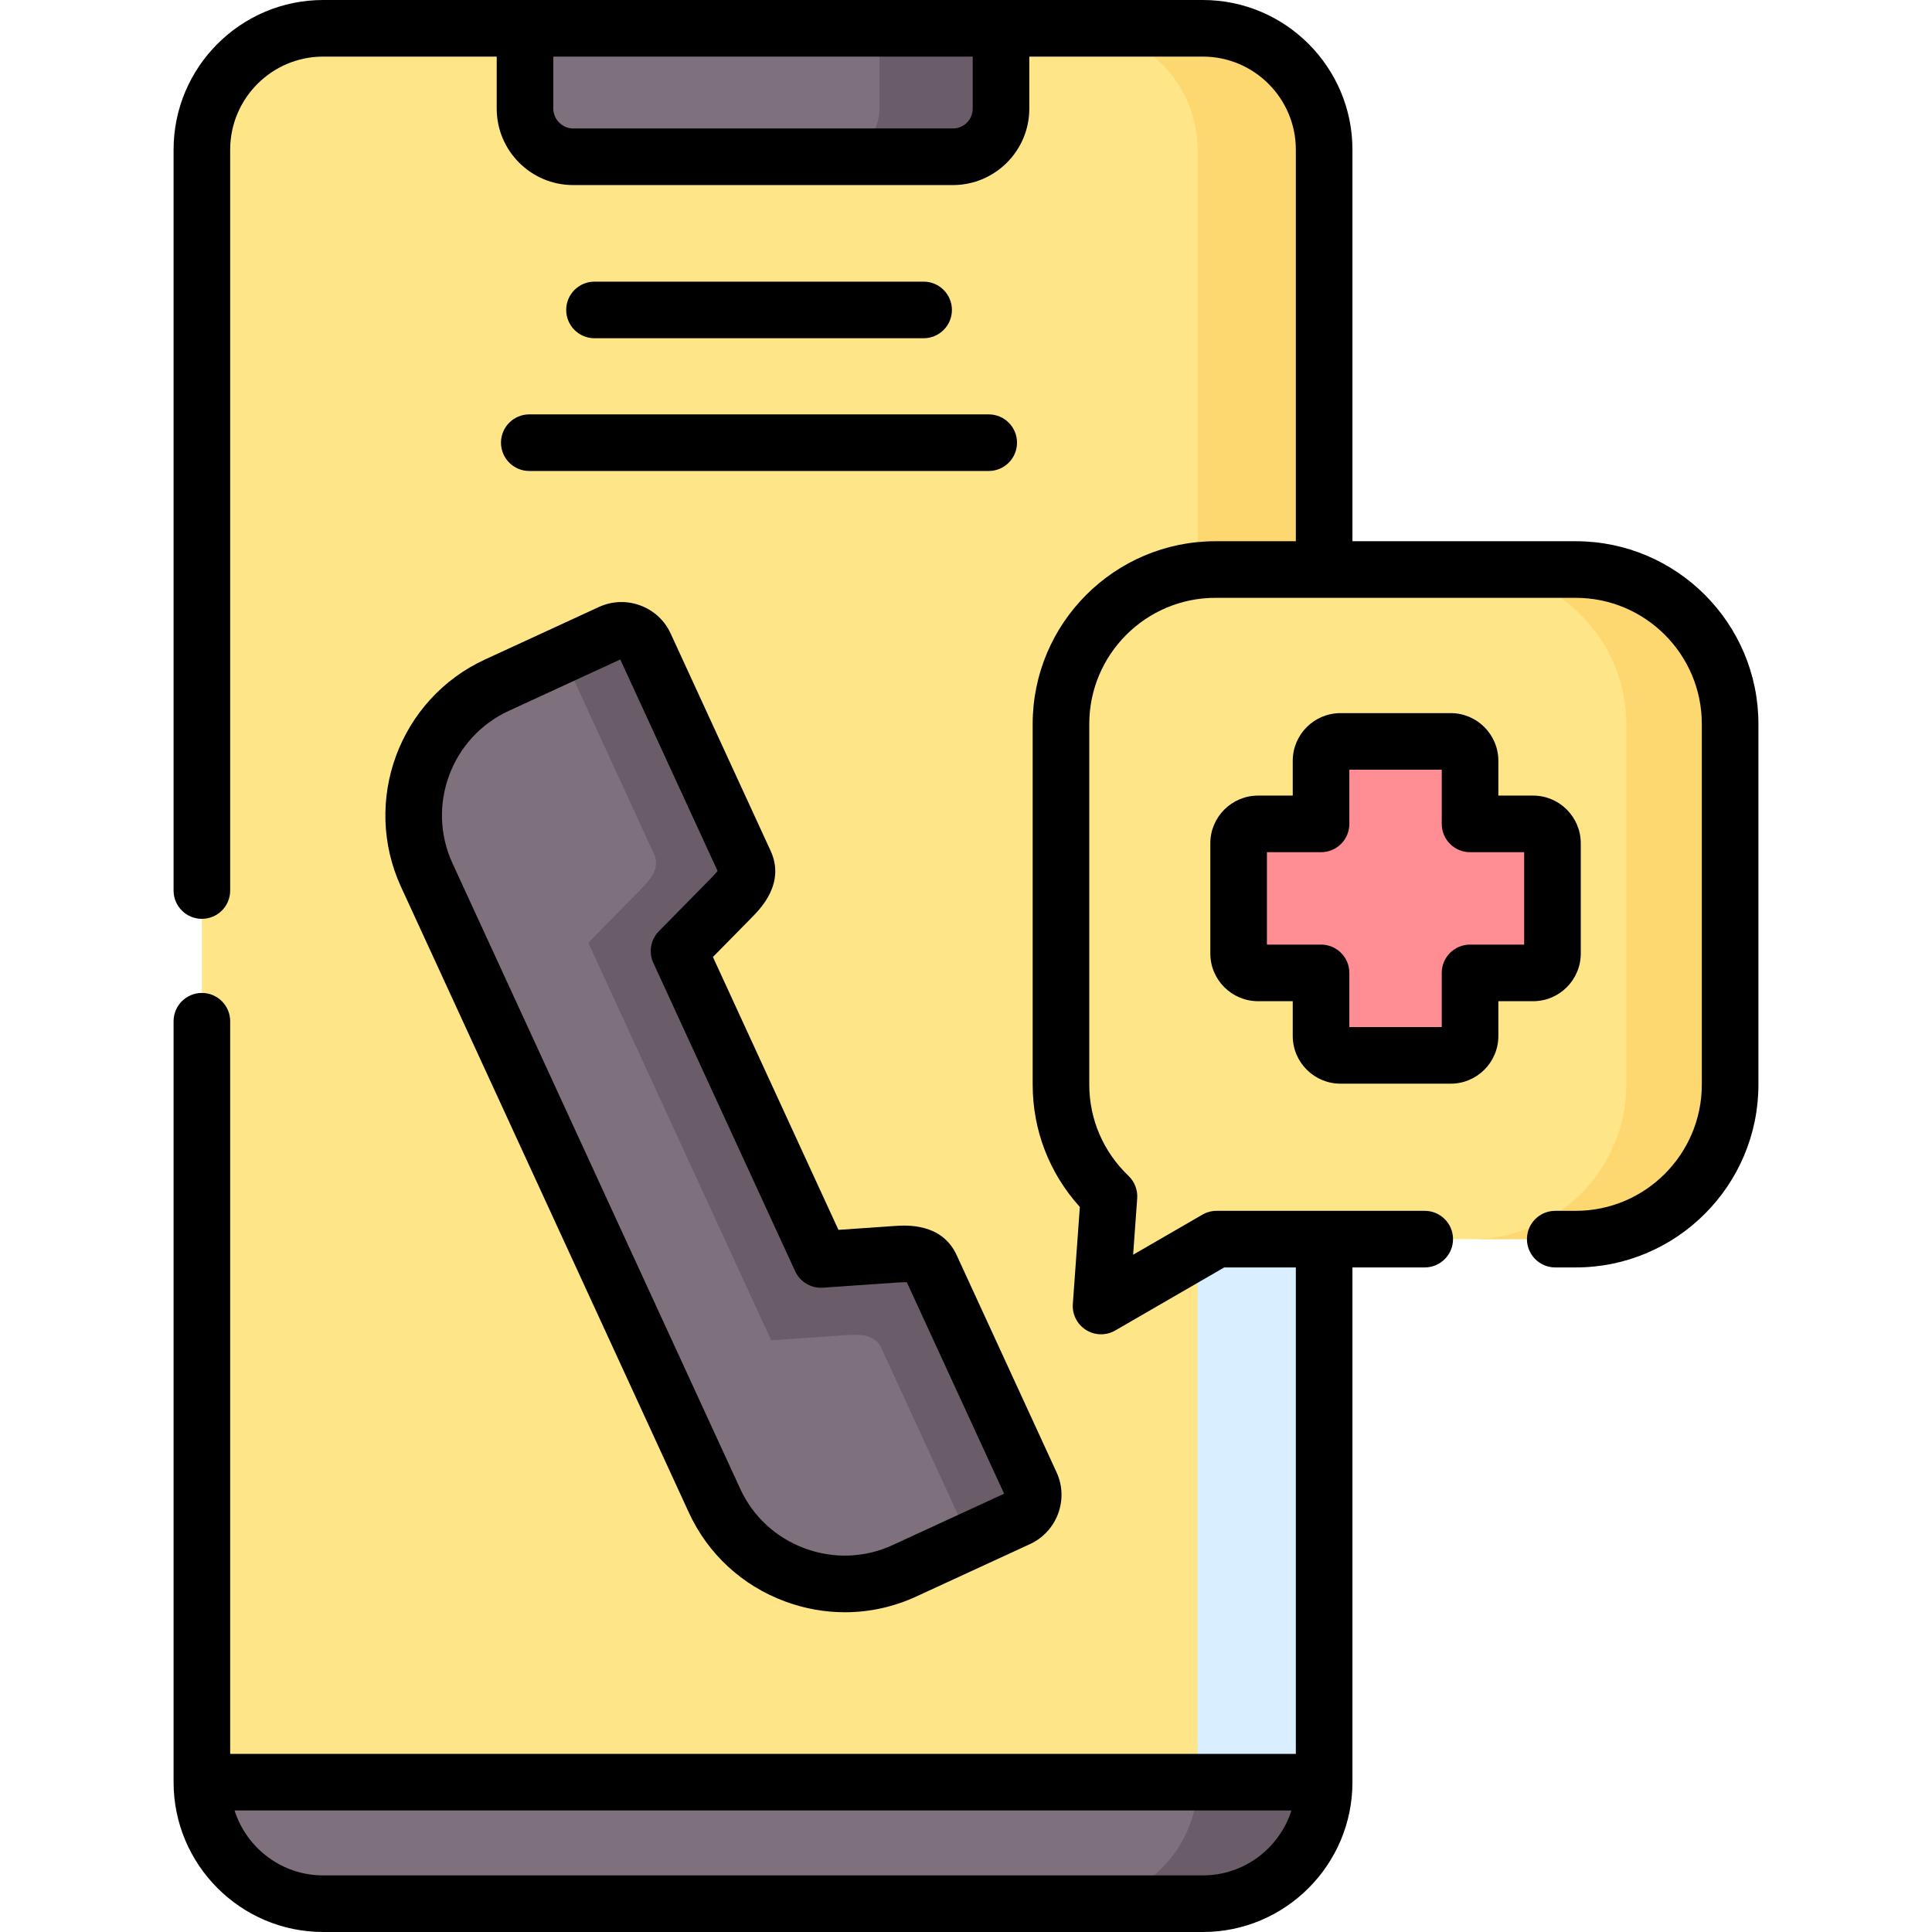
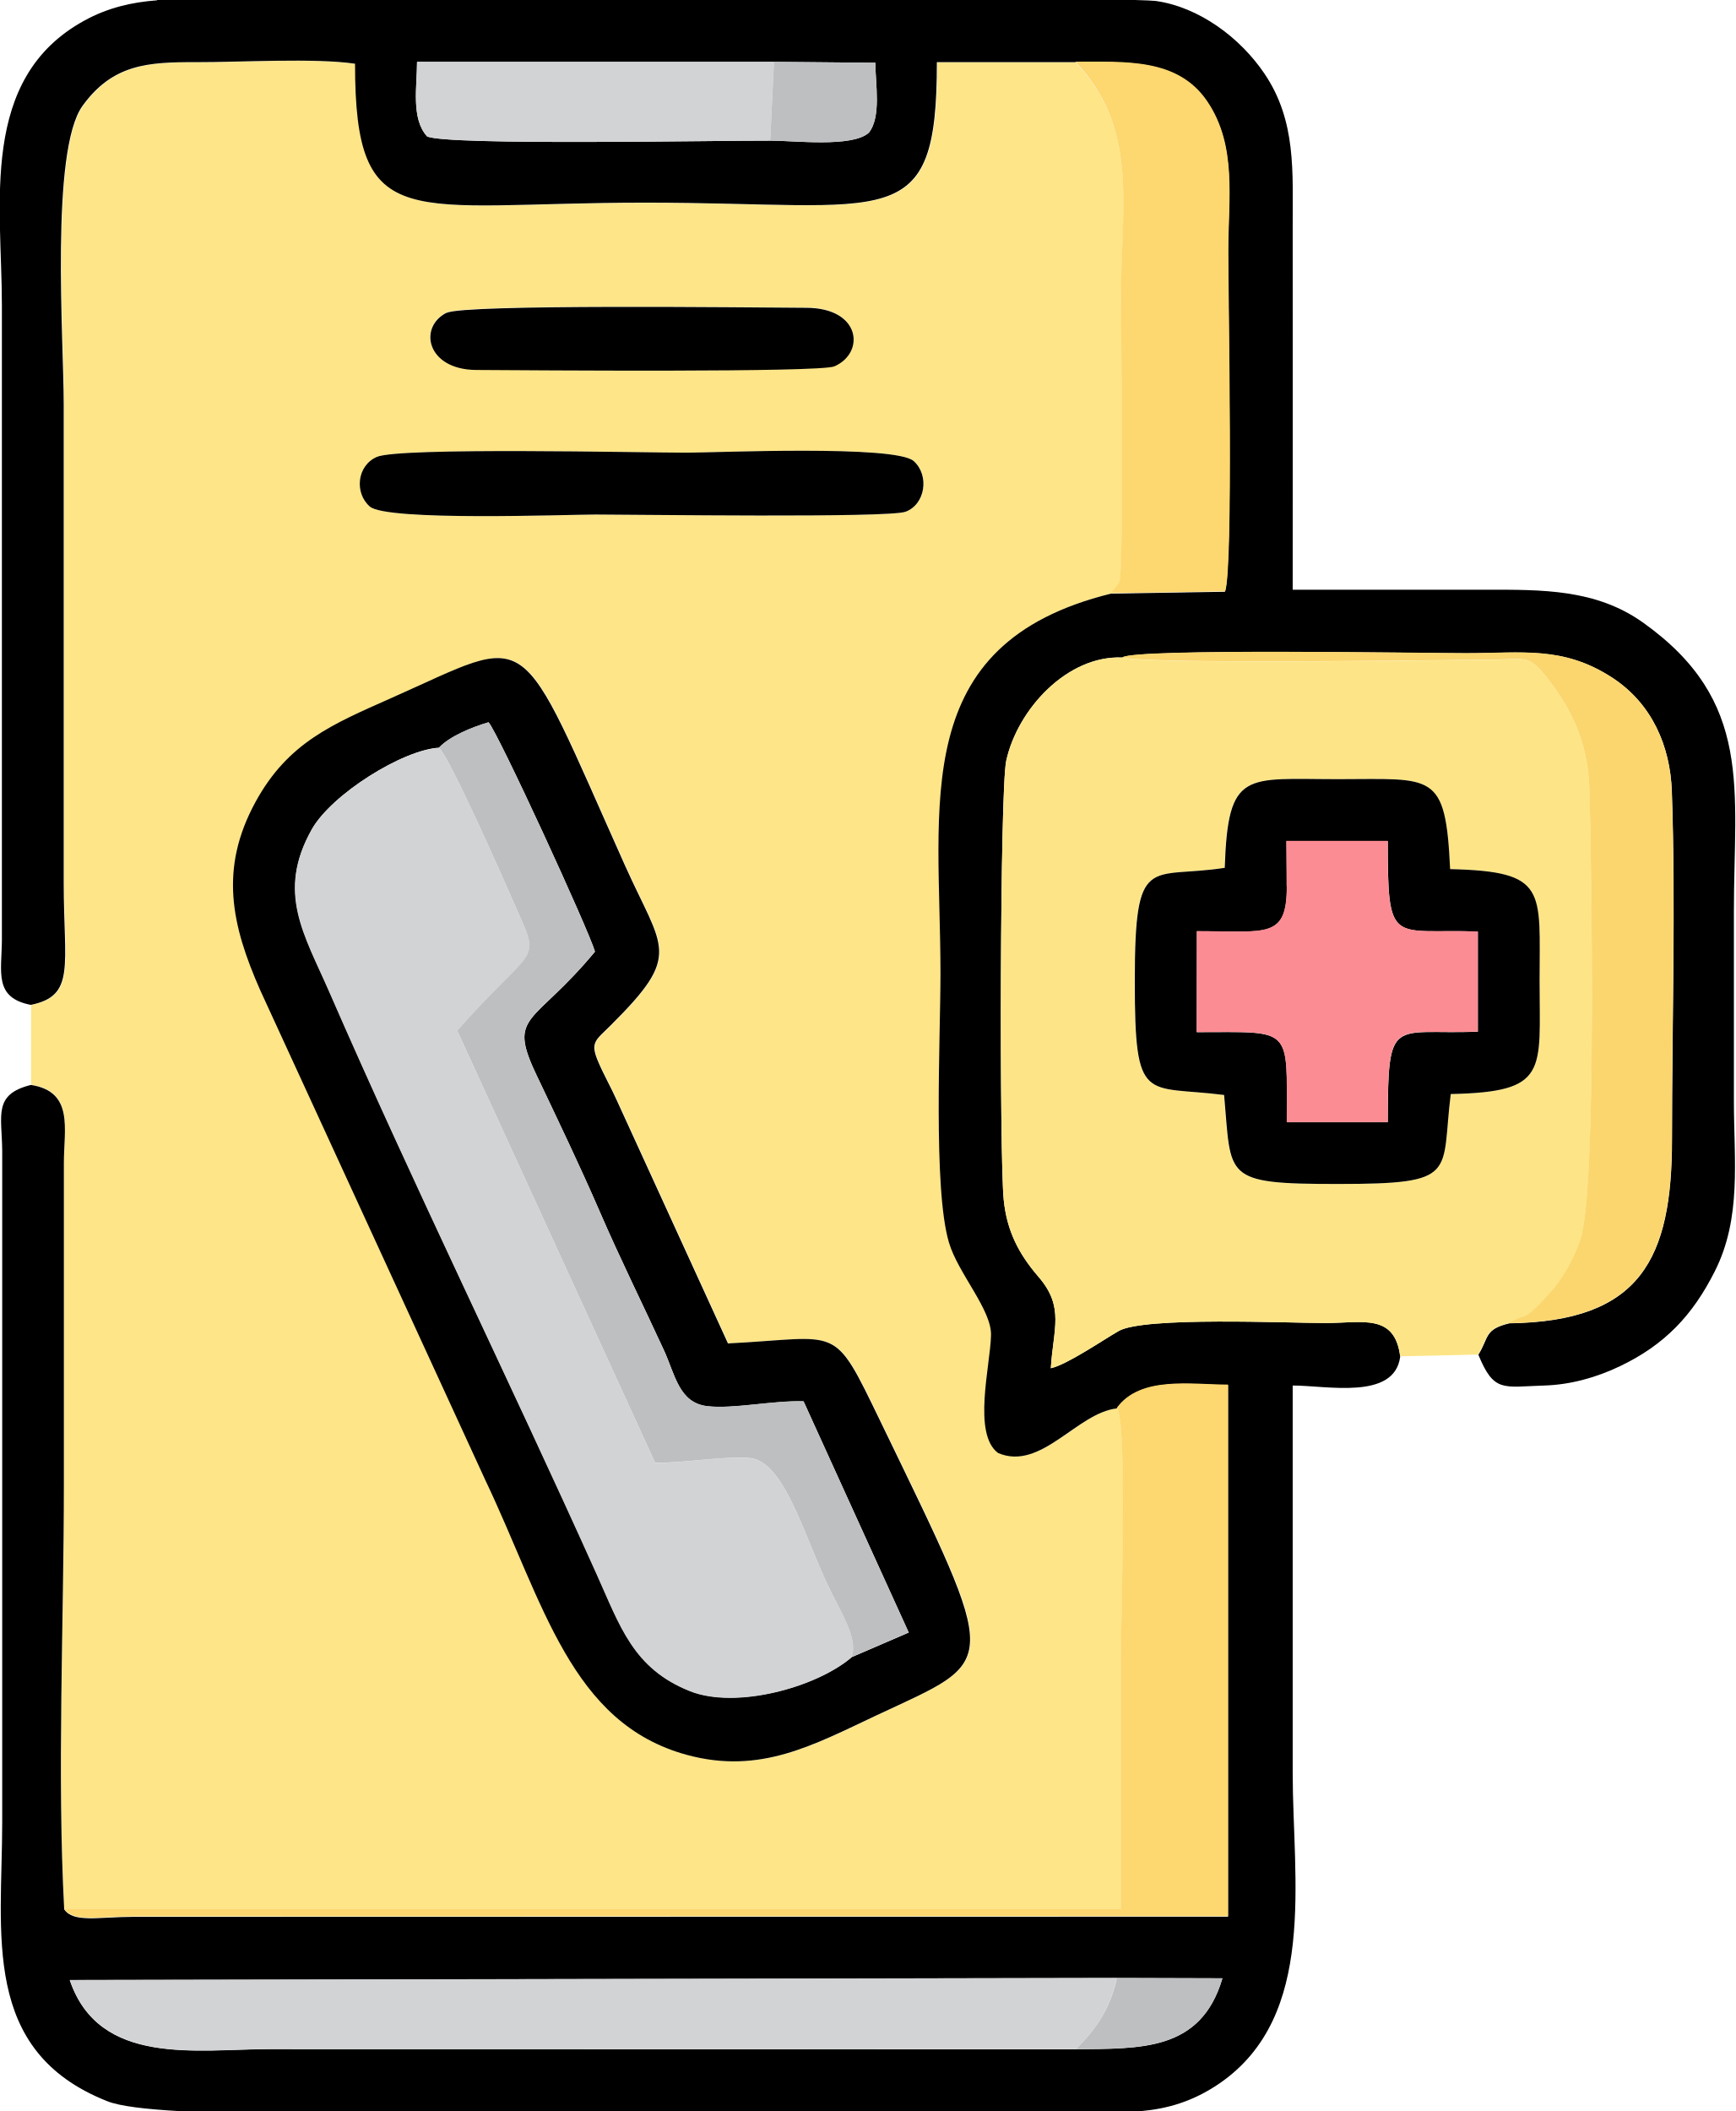
- <svg xmlns="http://www.w3.org/2000/svg" id="Layer_1" enable-background="new 0 0 512 512" height="512" viewBox="0 0 512 512" width="512">
-   <g>
-     <g>
-       <path clip-rule="evenodd" d="m53.5 39.673v432.625l154.496 16.101 142.916-16.101c0-159.109 0-250.045 0-432.625 0-17.688-14.475-32.173-32.152-32.173h-53.483l-63.057 34.044-63.086-34.044h-53.482c-17.677 0-32.152 14.485-32.152 32.173z" fill="#fde588" fill-rule="evenodd" />
-     </g>
-     <g>
-       <path clip-rule="evenodd" d="m139.134 7.5v21.288c0 7.002 5.751 12.756 12.747 12.756h100.649c7.025 0 12.747-5.754 12.747-12.756v-21.288z" fill="#7e707d" fill-rule="evenodd" />
-     </g>
-     <g>
-       <path clip-rule="evenodd" d="m113.101 231.92 76.258 165.771c8.725 18.964 31.359 27.326 50.31 18.595l30.141-13.89c3.428-1.587 4.957-5.669 3.371-9.099l-26.486-57.572c-1.586-3.43-5.326-3.6-9.093-3.345l-20.056 1.389-37.591-81.723 14.107-14.343c2.634-2.693 4.929-5.669 3.343-9.099l-26.486-57.572c-1.558-3.43-5.666-4.932-9.093-3.345l-30.141 13.89c-18.952 8.73-27.309 31.379-18.584 50.343z" fill="#7e707d" fill-rule="evenodd" />
-     </g>
-     <g>
-       <path clip-rule="evenodd" d="m281.169 287.422c0 11.622 4.901 22.139 12.719 29.622l-2.096 29.055 30.622-17.717h28.498 66.683c22.492 0 40.905-18.425 40.905-40.961v-95.556c0-22.507-18.413-40.932-40.905-40.932h-66.683-28.809c-22.52 0-40.933 18.425-40.933 40.932v95.557z" fill="#fde588" fill-rule="evenodd" />
-     </g>
-     <g>
-       <path clip-rule="evenodd" d="m328.25 223.472v29.225c0 2.835 2.323 5.131 5.156 5.131h16.685v16.724c0 1.02.312 1.984.822 2.778.935 1.417 2.521 2.353 4.334 2.353h29.206c2.804 0 5.127-2.296 5.127-5.131v-16.724h16.713c2.804 0 5.127-2.296 5.127-5.131v-29.225c0-2.835-2.323-5.131-5.127-5.131h-16.713v-16.725c0-2.835-2.323-5.131-5.127-5.131h-29.206c-1.813 0-3.399.935-4.334 2.353-.51.794-.822 1.757-.822 2.778v16.725h-16.685c-2.834.001-5.156 2.297-5.156 5.131z" fill="#fe8d94" fill-rule="evenodd" />
-     </g>
-     <g>
-       <path clip-rule="evenodd" d="m53.5 472.298c0 17.717 14.475 32.202 32.152 32.202h233.108c17.676 0 32.152-14.485 32.152-32.202z" fill="#7e707d" fill-rule="evenodd" />
-     </g>
-     <g>
-       <path clip-rule="evenodd" d="m430.994 191.866v95.556c0 22.535-18.413 40.961-40.905 40.961h27.506c22.492 0 40.905-18.425 40.905-40.961v-95.556c0-22.507-18.413-40.932-40.905-40.932h-27.506c22.492 0 40.905 18.425 40.905 40.932z" fill="#fdd76f" fill-rule="evenodd" />
-     </g>
-     <g>
-       <path clip-rule="evenodd" d="m317.372 39.673v111.515c1.558-.17 3.116-.255 4.731-.255h28.809v-111.26c0-17.688-14.475-32.173-32.152-32.173h-33.54c17.676 0 32.152 14.485 32.152 32.173z" fill="#fdd76f" fill-rule="evenodd" />
-     </g>
-     <g>
-       <path clip-rule="evenodd" d="m317.372 331.303v140.995h33.54v-143.915h-28.498z" fill="#d9eeff" fill-rule="evenodd" />
-     </g>
-     <g>
-       <path clip-rule="evenodd" d="m317.372 472.298c0 17.717-14.475 32.202-32.152 32.202h33.54c17.676 0 32.152-14.485 32.152-32.202z" fill="#6a5c69" fill-rule="evenodd" />
-     </g>
-     <g>
-       <path clip-rule="evenodd" d="m151.91 179.79 21.444 46.602c1.586 3.43-.708 6.406-3.343 9.099l-14.107 14.343 48.469 105.364 20.056-1.389c3.768-.255 7.535-.057 9.093 3.345l20.651 44.901c1.586 3.402.085 7.483-3.343 9.071l18.98-8.731c3.428-1.587 4.957-5.669 3.371-9.099l-26.486-57.572c-1.586-3.43-5.326-3.6-9.093-3.345l-20.056 1.389-37.591-81.723 14.107-14.343c2.634-2.693 4.929-5.669 3.343-9.099l-26.486-57.572c-1.558-3.43-5.666-4.932-9.093-3.345l-18.98 8.731c-3.428 1.587 7.506-.057 9.064 3.373z" fill="#6a5c69" fill-rule="evenodd" />
-     </g>
-     <g>
-       <path clip-rule="evenodd" d="m233.069 28.788c0 7.002-5.722 12.756-12.719 12.756h32.18c7.025 0 12.747-5.754 12.747-12.756v-21.288h-32.209v17.376 3.912z" fill="#6a5c69" fill-rule="evenodd" />
-     </g>
-     <g>
-       <path d="m106.288 235.055 76.258 165.771c5.057 10.992 14.125 19.367 25.533 23.583 5.159 1.906 10.505 2.855 15.832 2.855 6.454 0 12.877-1.394 18.896-4.167l30.153-13.896c7.194-3.33 10.346-11.878 7.034-19.039l-26.493-57.586c-3.942-8.522-13.322-7.885-16.418-7.679l-14.888 1.031-33.263-72.314 10.49-10.666c2.164-2.211 8.747-8.938 4.796-17.479l-26.472-57.54c-1.582-3.482-4.438-6.138-8.043-7.475-3.62-1.343-7.537-1.19-11.018.421l-30.14 13.89c-22.746 10.478-32.731 37.524-22.257 60.29zm58.093-60.288 25.783 56.044c-.262.348-.705.871-1.45 1.633l-14.107 14.344c-2.185 2.222-2.769 5.563-1.466 8.393l37.59 81.723c1.303 2.833 4.236 4.563 7.332 4.349l20.044-1.389c1.08-.072 1.774-.071 2.214-.046l25.777 56.031-29.568 13.626c-7.346 3.383-15.604 3.689-23.252.865-7.649-2.827-13.724-8.433-17.106-15.783l-76.258-165.771c-7.018-15.255-.331-33.377 14.909-40.397z" />
-       <path d="m417.595 143.434h-59.183v-103.761c0-21.876-17.788-39.673-39.652-39.673h-53.482-126.144-53.482c-21.864 0-39.652 17.797-39.652 39.673v196.329c0 4.143 3.358 7.5 7.5 7.5s7.5-3.357 7.5-7.5v-196.329c0-13.605 11.059-24.673 24.652-24.673h45.982v13.788c0 11.169 9.083 20.256 20.248 20.256h100.648c11.165 0 20.248-9.087 20.248-20.256v-13.788h45.982c13.593 0 24.652 11.068 24.652 24.673v103.761h-21.309c-26.707 0-48.434 21.727-48.434 48.433v95.556c0 12.105 4.412 23.49 12.497 32.432l-1.854 25.706c-.2 2.771 1.147 5.425 3.502 6.897 1.215.761 2.596 1.143 3.979 1.143 1.296 0 2.593-.335 3.756-1.008l28.879-16.709h18.984v128.915h-282.412v-194.158c0-4.143-3.358-7.5-7.5-7.5s-7.5 3.357-7.5 7.5v201.657c0 21.891 17.788 39.702 39.652 39.702h233.108c21.864 0 39.652-17.811 39.652-39.702v-136.415h19.156c4.142 0 7.5-3.357 7.5-7.5s-3.358-7.5-7.5-7.5h-55.154c-1.319 0-2.614.348-3.756 1.008l-18.367 10.627 1.077-14.934c.161-2.229-.68-4.413-2.294-5.958-6.71-6.423-10.405-15.019-10.405-24.204v-95.556c0-18.435 14.998-33.433 33.434-33.433h95.492c18.42 0 33.405 14.998 33.405 33.433v95.556c0 18.45-14.985 33.461-33.405 33.461h-5.438c-4.142 0-7.5 3.357-7.5 7.5s3.358 7.5 7.5 7.5h5.438c26.691 0 48.405-21.739 48.405-48.461v-95.556c0-26.706-21.714-48.432-48.405-48.432zm-159.818-114.646c0 2.898-2.354 5.256-5.248 5.256h-100.647c-2.844 0-5.248-2.407-5.248-5.256v-13.788h111.143zm60.983 468.212h-233.108c-10.984 0-20.31-7.237-23.487-17.202h280.081c-3.176 9.965-12.502 17.202-23.486 17.202z" />
-       <path d="m418.919 252.697v-29.225c0-6.965-5.665-12.631-12.627-12.631h-9.213v-9.225c0-6.965-5.665-12.631-12.627-12.631h-29.206c-6.978 0-12.655 5.666-12.655 12.631v9.225h-9.185c-6.979 0-12.656 5.666-12.656 12.631v29.225c0 6.965 5.677 12.631 12.656 12.631h9.185v9.225c0 6.965 5.677 12.631 12.655 12.631h29.206c6.963 0 12.627-5.666 12.627-12.631v-9.225h9.213c6.963 0 12.627-5.666 12.627-12.631zm-15-2.369h-14.34c-4.142 0-7.5 3.357-7.5 7.5v14.355h-24.489v-14.355c0-4.143-3.358-7.5-7.5-7.5h-14.34v-24.486h14.341c4.142 0 7.5-3.357 7.5-7.5v-14.355h24.489v14.355c0 4.143 3.358 7.5 7.5 7.5h14.34v24.486z" />
-       <path d="m132.768 117.314c0 4.143 3.358 7.5 7.5 7.5h121.752c4.142 0 7.5-3.357 7.5-7.5s-3.358-7.5-7.5-7.5h-121.752c-4.143 0-7.5 3.358-7.5 7.5z" />
-       <path d="m244.768 89.637c4.142 0 7.5-3.357 7.5-7.5s-3.358-7.5-7.5-7.5h-87.221c-4.142 0-7.5 3.357-7.5 7.5s3.358 7.5 7.5 7.5z" />
-     </g>
+ <svg xmlns="http://www.w3.org/2000/svg" xml:space="preserve" width="11.134cm" height="13.545cm" version="1.0" style="shape-rendering:geometricPrecision; text-rendering:geometricPrecision; image-rendering:optimizeQuality; fill-rule:evenodd; clip-rule:evenodd" viewBox="0 0 11.055 13.449">
+   <defs>
+     <style type="text/css">
+    
+     .fil3 {fill:#D2D3D5}
+     .fil5 {fill:#BDBFC1}
+     .fil8 {fill:#BDBFC1}
+     .fil1 {fill:black}
+     .fil6 {fill:#FBD66E}
+     .fil7 {fill:#FC8C93}
+     .fil4 {fill:#FDD76F}
+     .fil2 {fill:#FDE587}
+     .fil0 {fill:#FDE588}
+    
+   </style>
+   </defs>
+   <g id="Camada_x0020_1">
+     <path class="fil0" d="M4.639 8.559c0.727,-0.036 0.666,-0.138 0.974,0.498 0.771,1.593 0.758,1.502 -0.027,1.872 -0.404,0.19 -0.74,0.377 -1.204,0.252 -0.745,-0.201 -0.914,-0.967 -1.289,-1.756l-1.431 -3.114c-0.184,-0.416 -0.265,-0.775 -0.031,-1.202 0.207,-0.378 0.489,-0.495 0.863,-0.661 0.921,-0.409 0.79,-0.5 1.49,1.064 0.242,0.541 0.369,0.564 -0.09,1.02 -0.096,0.096 -0.132,0.107 -0.082,0.227 0.035,0.084 0.082,0.165 0.12,0.25l0.709 1.55zm1.184 -5.621c0.101,0.093 0.073,0.275 -0.052,0.322 -0.108,0.041 -1.719,0.018 -1.974,0.018 -0.179,0 -1.332,0.044 -1.44,-0.051 -0.099,-0.087 -0.082,-0.261 0.045,-0.316 0.143,-0.063 1.688,-0.027 1.973,-0.027 0.186,0 1.334,-0.051 1.448,0.054zm-2.977 -0.947c0.112,-0.056 1.921,-0.033 2.291,-0.032 0.348,0.001 0.375,0.288 0.178,0.373 -0.092,0.04 -1.932,0.025 -2.282,0.023 -0.317,-0.002 -0.369,-0.274 -0.188,-0.365zm-2.648 4.408l0 0.511c0.275,0.043 0.21,0.279 0.21,0.497l-0 2.049c0,0.867 -0.044,1.853 0.002,2.706l6.732 -0c0,-0.534 0,-1.068 0,-1.602 0,-0.221 0.043,-1.5 -0.024,-1.588 -0.253,0.028 -0.483,0.401 -0.756,0.284 -0.164,-0.122 -0.05,-0.554 -0.045,-0.749 0.005,-0.164 -0.21,-0.395 -0.268,-0.592 -0.102,-0.343 -0.054,-1.306 -0.054,-1.714 0,-1.081 -0.213,-2.099 1.086,-2.42 0.001,-0.002 0.049,-0.062 0.05,-0.063 0.032,-0.049 0.012,-1.6 0.012,-1.824 0,-0.581 0.116,-1.07 -0.291,-1.497l-0.88 0c0,1.107 -0.29,0.895 -1.859,0.895 -1.51,0 -1.848,0.22 -1.848,-0.885 -0.255,-0.038 -0.735,-0.009 -1.015,-0.01 -0.306,-0.001 -0.529,0.013 -0.721,0.278 -0.207,0.287 -0.12,1.497 -0.12,1.902l0 3.047c0,0.53 0.077,0.721 -0.21,0.779z" />
+     <path class="fil1" d="M7.115 12.602l0.673 0.002c-0.137,0.467 -0.522,0.447 -0.936,0.452l-5.132 -0.001c-0.466,0 -1.088,0.113 -1.276,-0.44l6.67 -0.013zm-6.113 -12.602l0.562 0 5.667 0c0.069,0.002 0.115,0.004 0.132,0.006 0.278,0.039 0.539,0.235 0.693,0.463 0.205,0.303 0.179,0.63 0.18,0.976 0.001,0.77 -0,1.541 -0,2.312 0.412,-0 0.823,0 1.235,-0 0.352,-0 0.697,-0.005 0.998,0.21 0.704,0.502 0.578,1.061 0.578,1.839 0,0.403 0,0.806 0,1.208 0,0.378 0.051,0.744 -0.122,1.086 -0.141,0.28 -0.319,0.468 -0.604,0.604 -0.15,0.072 -0.316,0.118 -0.481,0.123 -0.264,0.008 -0.321,0.047 -0.421,-0.196 0.069,-0.11 0.036,-0.161 0.197,-0.2 0.836,-0.012 1.038,-0.407 1.037,-1.18 -0,-0.724 0.024,-1.488 -0.001,-2.208 -0.01,-0.293 -0.129,-0.561 -0.378,-0.724 -0.314,-0.205 -0.574,-0.157 -0.935,-0.157 -0.258,0 -2.112,-0.032 -2.188,0.027 -0.352,-0.015 -0.668,0.33 -0.74,0.657 -0.041,0.186 -0.044,2.534 -0.016,2.799 0.02,0.197 0.095,0.343 0.221,0.489 0.168,0.194 0.094,0.332 0.079,0.583 0.103,-0.023 0.328,-0.177 0.432,-0.237 0.161,-0.093 1.077,-0.051 1.319,-0.051 0.232,-0 0.441,-0.064 0.475,0.214 -0.036,0.279 -0.467,0.184 -0.685,0.184 0,0.823 0,1.646 0,2.469 0,0.677 0.159,1.547 -0.466,1.977 -0.171,0.117 -0.334,0.162 -0.503,0.177l-0.551 0 -0.004 -0 -3.651 0 -1.914 0c-0.214,-0.012 -0.384,-0.031 -0.465,-0.064 -0.807,-0.32 -0.668,-1.068 -0.668,-1.775l0 -4.281c-0.002,-0.224 -0.059,-0.358 0.183,-0.418 0.275,0.043 0.21,0.279 0.21,0.497l-0 2.049c0,0.867 -0.044,1.853 0.002,2.706 0.059,0.088 0.219,0.048 0.444,0.048l6.971 -0.001 0 -3.387c-0.235,0 -0.559,-0.058 -0.709,0.149 -0.253,0.028 -0.483,0.401 -0.756,0.284 -0.164,-0.122 -0.05,-0.554 -0.045,-0.749 0.005,-0.164 -0.21,-0.395 -0.268,-0.592 -0.102,-0.343 -0.054,-1.306 -0.054,-1.714 0,-1.081 -0.213,-2.099 1.086,-2.42l0.726 -0.012c0.053,-0.156 0.02,-1.853 0.02,-2.165 0,-0.338 0.057,-0.672 -0.133,-0.955 -0.189,-0.281 -0.527,-0.253 -0.842,-0.254l-0.88 0c0,1.107 -0.29,0.895 -1.859,0.895 -1.51,0 -1.848,0.22 -1.848,-0.885 -0.255,-0.038 -0.735,-0.009 -1.015,-0.01 -0.306,-0.001 -0.529,0.013 -0.721,0.278 -0.207,0.287 -0.12,1.497 -0.12,1.902l0 3.047c0,0.53 0.077,0.721 -0.21,0.779 -0.235,-0.046 -0.186,-0.206 -0.184,-0.411l-0 -4.045c0,-0.644 -0.148,-1.445 0.524,-1.814 0.152,-0.084 0.306,-0.118 0.464,-0.13zm3.905 0.896c-0.294,-0.002 -2.06,0.033 -2.186,-0.027 -0.103,-0.113 -0.064,-0.319 -0.064,-0.475l2.274 -0 0.646 0.006c0,0.132 0.04,0.346 -0.042,0.446 -0.107,0.095 -0.474,0.05 -0.628,0.05z" />
+     <path class="fil2" d="M7.802 5.529c0.021,-0.627 0.13,-0.565 0.722,-0.565 0.606,-0 0.685,-0.053 0.714,0.573 0.623,0.016 0.57,0.131 0.57,0.714 -0,0.576 0.061,0.706 -0.566,0.719 -0.064,0.511 0.059,0.573 -0.719,0.573 -0.74,-0 -0.677,-0.04 -0.725,-0.567 -0.504,-0.064 -0.569,0.067 -0.569,-0.725 -0,-0.826 0.092,-0.648 0.572,-0.722zm1.118 3.112l0.497 -0.011c0.069,-0.11 0.036,-0.161 0.197,-0.2 0.104,-0.066 0.08,-0.011 0.174,-0.1 0.031,-0.03 0.086,-0.089 0.114,-0.123 0.068,-0.08 0.133,-0.207 0.167,-0.307 0.109,-0.323 0.069,-2.467 0.059,-2.858 -0.007,-0.28 -0.094,-0.493 -0.261,-0.711 -0.125,-0.164 -0.146,-0.13 -0.343,-0.128 -0.434,0.004 -2.216,0.03 -2.373,-0.014 -0.352,-0.015 -0.668,0.33 -0.74,0.657 -0.041,0.186 -0.044,2.534 -0.016,2.799 0.02,0.197 0.095,0.343 0.221,0.489 0.168,0.194 0.094,0.332 0.079,0.583 0.103,-0.023 0.328,-0.177 0.432,-0.237 0.161,-0.093 1.077,-0.051 1.319,-0.051 0.232,-0 0.441,-0.064 0.475,0.214z" />
+     <path class="fil1" d="M2.797 4.764c0.067,-0.073 0.211,-0.132 0.316,-0.162 0.06,0.065 0.641,1.329 0.678,1.461 -0.393,0.474 -0.558,0.394 -0.375,0.781 0.137,0.288 0.28,0.587 0.407,0.879 0.127,0.294 0.273,0.588 0.407,0.879 0.072,0.157 0.096,0.336 0.277,0.357 0.165,0.019 0.417,-0.037 0.613,-0.031l0.67 1.473 -0.364 0.157c-0.225,0.192 -0.736,0.331 -1.028,0.215 -0.363,-0.144 -0.446,-0.415 -0.595,-0.745 -0.564,-1.252 -1.164,-2.47 -1.703,-3.709 -0.16,-0.367 -0.339,-0.634 -0.112,-1.037 0.125,-0.222 0.578,-0.506 0.811,-0.519zm1.841 3.795l-0.709 -1.55c-0.038,-0.085 -0.085,-0.166 -0.12,-0.25 -0.05,-0.12 -0.014,-0.131 0.082,-0.227 0.459,-0.456 0.333,-0.478 0.09,-1.02 -0.7,-1.564 -0.569,-1.472 -1.49,-1.064 -0.373,0.166 -0.656,0.282 -0.863,0.661 -0.233,0.427 -0.153,0.786 0.031,1.202l1.431 3.114c0.375,0.788 0.545,1.555 1.289,1.756 0.464,0.125 0.8,-0.062 1.204,-0.252 0.786,-0.369 0.798,-0.278 0.027,-1.872 -0.308,-0.636 -0.247,-0.534 -0.974,-0.498z" />
+     <path class="fil3" d="M5.425 10.558c0.047,-0.119 -0.071,-0.285 -0.157,-0.471 -0.16,-0.347 -0.28,-0.784 -0.498,-0.798 -0.175,-0.012 -0.412,0.032 -0.596,0.031l-1.261 -2.753c0.523,-0.593 0.542,-0.399 0.344,-0.852 -0.064,-0.146 -0.388,-0.882 -0.46,-0.95 -0.233,0.013 -0.685,0.297 -0.811,0.519 -0.227,0.403 -0.048,0.67 0.112,1.037 0.54,1.239 1.14,2.457 1.703,3.709 0.149,0.33 0.232,0.601 0.595,0.745 0.292,0.116 0.802,-0.023 1.028,-0.215z" />
+     <path class="fil1" d="M8.196 5.358l0.646 0c0,0.68 0.024,0.558 0.574,0.577l0 0.638c-0.548,0.021 -0.573,-0.111 -0.574,0.577l-0.643 0c0,-0.617 0.042,-0.574 -0.574,-0.574l0.001 -0.643c0.445,0 0.573,0.051 0.573,-0.285l-0.002 -0.289zm-0.394 0.171c-0.48,0.074 -0.572,-0.104 -0.572,0.722 0,0.793 0.064,0.661 0.569,0.725 0.048,0.528 -0.015,0.567 0.725,0.567 0.778,0 0.655,-0.062 0.719,-0.573 0.626,-0.013 0.566,-0.143 0.566,-0.719 0,-0.583 0.053,-0.699 -0.57,-0.714 -0.029,-0.626 -0.108,-0.573 -0.714,-0.573 -0.592,0 -0.701,-0.062 -0.722,0.565z" />
+     <path class="fil3" d="M6.853 13.055c0.132,-0.126 0.221,-0.262 0.262,-0.454l-6.67 0.013c0.188,0.553 0.811,0.44 1.276,0.44l5.132 0.001z" />
+     <path class="fil4" d="M7.117 8.971c0.067,0.088 0.024,1.367 0.024,1.588 0,0.534 0,1.068 0,1.602l-6.732 0c0.059,0.088 0.219,0.048 0.444,0.048l6.971 -0.001 0 -3.387c-0.235,0 -0.559,-0.058 -0.709,0.149z" />
+     <path class="fil5" d="M2.797 4.764c0.072,0.069 0.396,0.804 0.46,0.95 0.197,0.453 0.179,0.26 -0.344,0.852l1.261 2.753c0.184,0.002 0.421,-0.042 0.596,-0.031 0.219,0.015 0.338,0.452 0.498,0.798 0.086,0.186 0.203,0.352 0.157,0.471l0.364 -0.157 -0.67 -1.473c-0.196,-0.006 -0.448,0.051 -0.613,0.031 -0.181,-0.021 -0.205,-0.201 -0.277,-0.357 -0.134,-0.291 -0.28,-0.585 -0.407,-0.879 -0.126,-0.293 -0.27,-0.591 -0.407,-0.879 -0.183,-0.387 -0.018,-0.306 0.375,-0.781 -0.037,-0.132 -0.618,-1.396 -0.678,-1.461 -0.105,0.031 -0.249,0.09 -0.316,0.162z" />
+     <path class="fil4" d="M7.08 3.779l0.726 -0.012c0.053,-0.156 0.02,-1.853 0.02,-2.165 0,-0.338 0.057,-0.672 -0.133,-0.955 -0.189,-0.281 -0.527,-0.253 -0.842,-0.254 0.407,0.427 0.291,0.916 0.291,1.497 0,0.225 0.02,1.775 -0.012,1.824 -0.001,0.001 -0.048,0.062 -0.05,0.063z" />
+     <path class="fil6" d="M9.615 8.43c0.836,-0.012 1.038,-0.407 1.037,-1.18 -0,-0.724 0.024,-1.488 -0.001,-2.208 -0.01,-0.293 -0.129,-0.561 -0.378,-0.724 -0.314,-0.205 -0.574,-0.157 -0.935,-0.157 -0.258,0 -2.112,-0.032 -2.188,0.027 0.157,0.044 1.939,0.018 2.373,0.014 0.197,-0.002 0.218,-0.035 0.343,0.128 0.168,0.219 0.254,0.431 0.261,0.711 0.01,0.391 0.05,2.536 -0.059,2.858 -0.034,0.1 -0.099,0.226 -0.167,0.307 -0.028,0.033 -0.083,0.093 -0.114,0.123 -0.094,0.089 -0.069,0.034 -0.174,0.1z" />
+     <path class="fil7" d="M8.198 5.647c0,0.336 -0.128,0.285 -0.573,0.285l-0.001 0.643c0.616,0 0.574,-0.042 0.574,0.574l0.643 0c0.002,-0.689 0.026,-0.556 0.574,-0.577l0 -0.638c-0.549,-0.018 -0.574,0.103 -0.574,-0.577l-0.646 0 0.002 0.289z" />
+     <path class="fil1" d="M2.401 2.911c-0.127,0.055 -0.144,0.229 -0.045,0.316 0.108,0.095 1.262,0.051 1.44,0.051 0.255,0 1.867,0.023 1.974,-0.018 0.125,-0.047 0.153,-0.23 0.052,-0.322 -0.114,-0.105 -1.262,-0.054 -1.448,-0.054 -0.286,0 -1.83,-0.036 -1.973,0.027z" />
+     <path class="fil3" d="M4.907 0.896l0.024 -0.502 -2.274 0c0,0.156 -0.039,0.362 0.064,0.475 0.126,0.06 1.892,0.025 2.186,0.027z" />
+     <path class="fil1" d="M2.846 1.992c-0.182,0.091 -0.129,0.363 0.188,0.365 0.35,0.002 2.19,0.017 2.282,-0.023 0.197,-0.086 0.17,-0.372 -0.178,-0.373 -0.371,-0.002 -2.18,-0.024 -2.291,0.032z" />
+     <path class="fil5" d="M4.907 0.896c0.154,-0.001 0.522,0.045 0.628,-0.05 0.081,-0.1 0.042,-0.314 0.042,-0.446l-0.646 -0.006 -0.024 0.502z" />
+     <path class="fil8" d="M6.853 13.055c0.413,-0.005 0.798,0.015 0.936,-0.452l-0.673 -0.002c-0.041,0.192 -0.131,0.327 -0.262,0.454z" />
  </g>
</svg>
